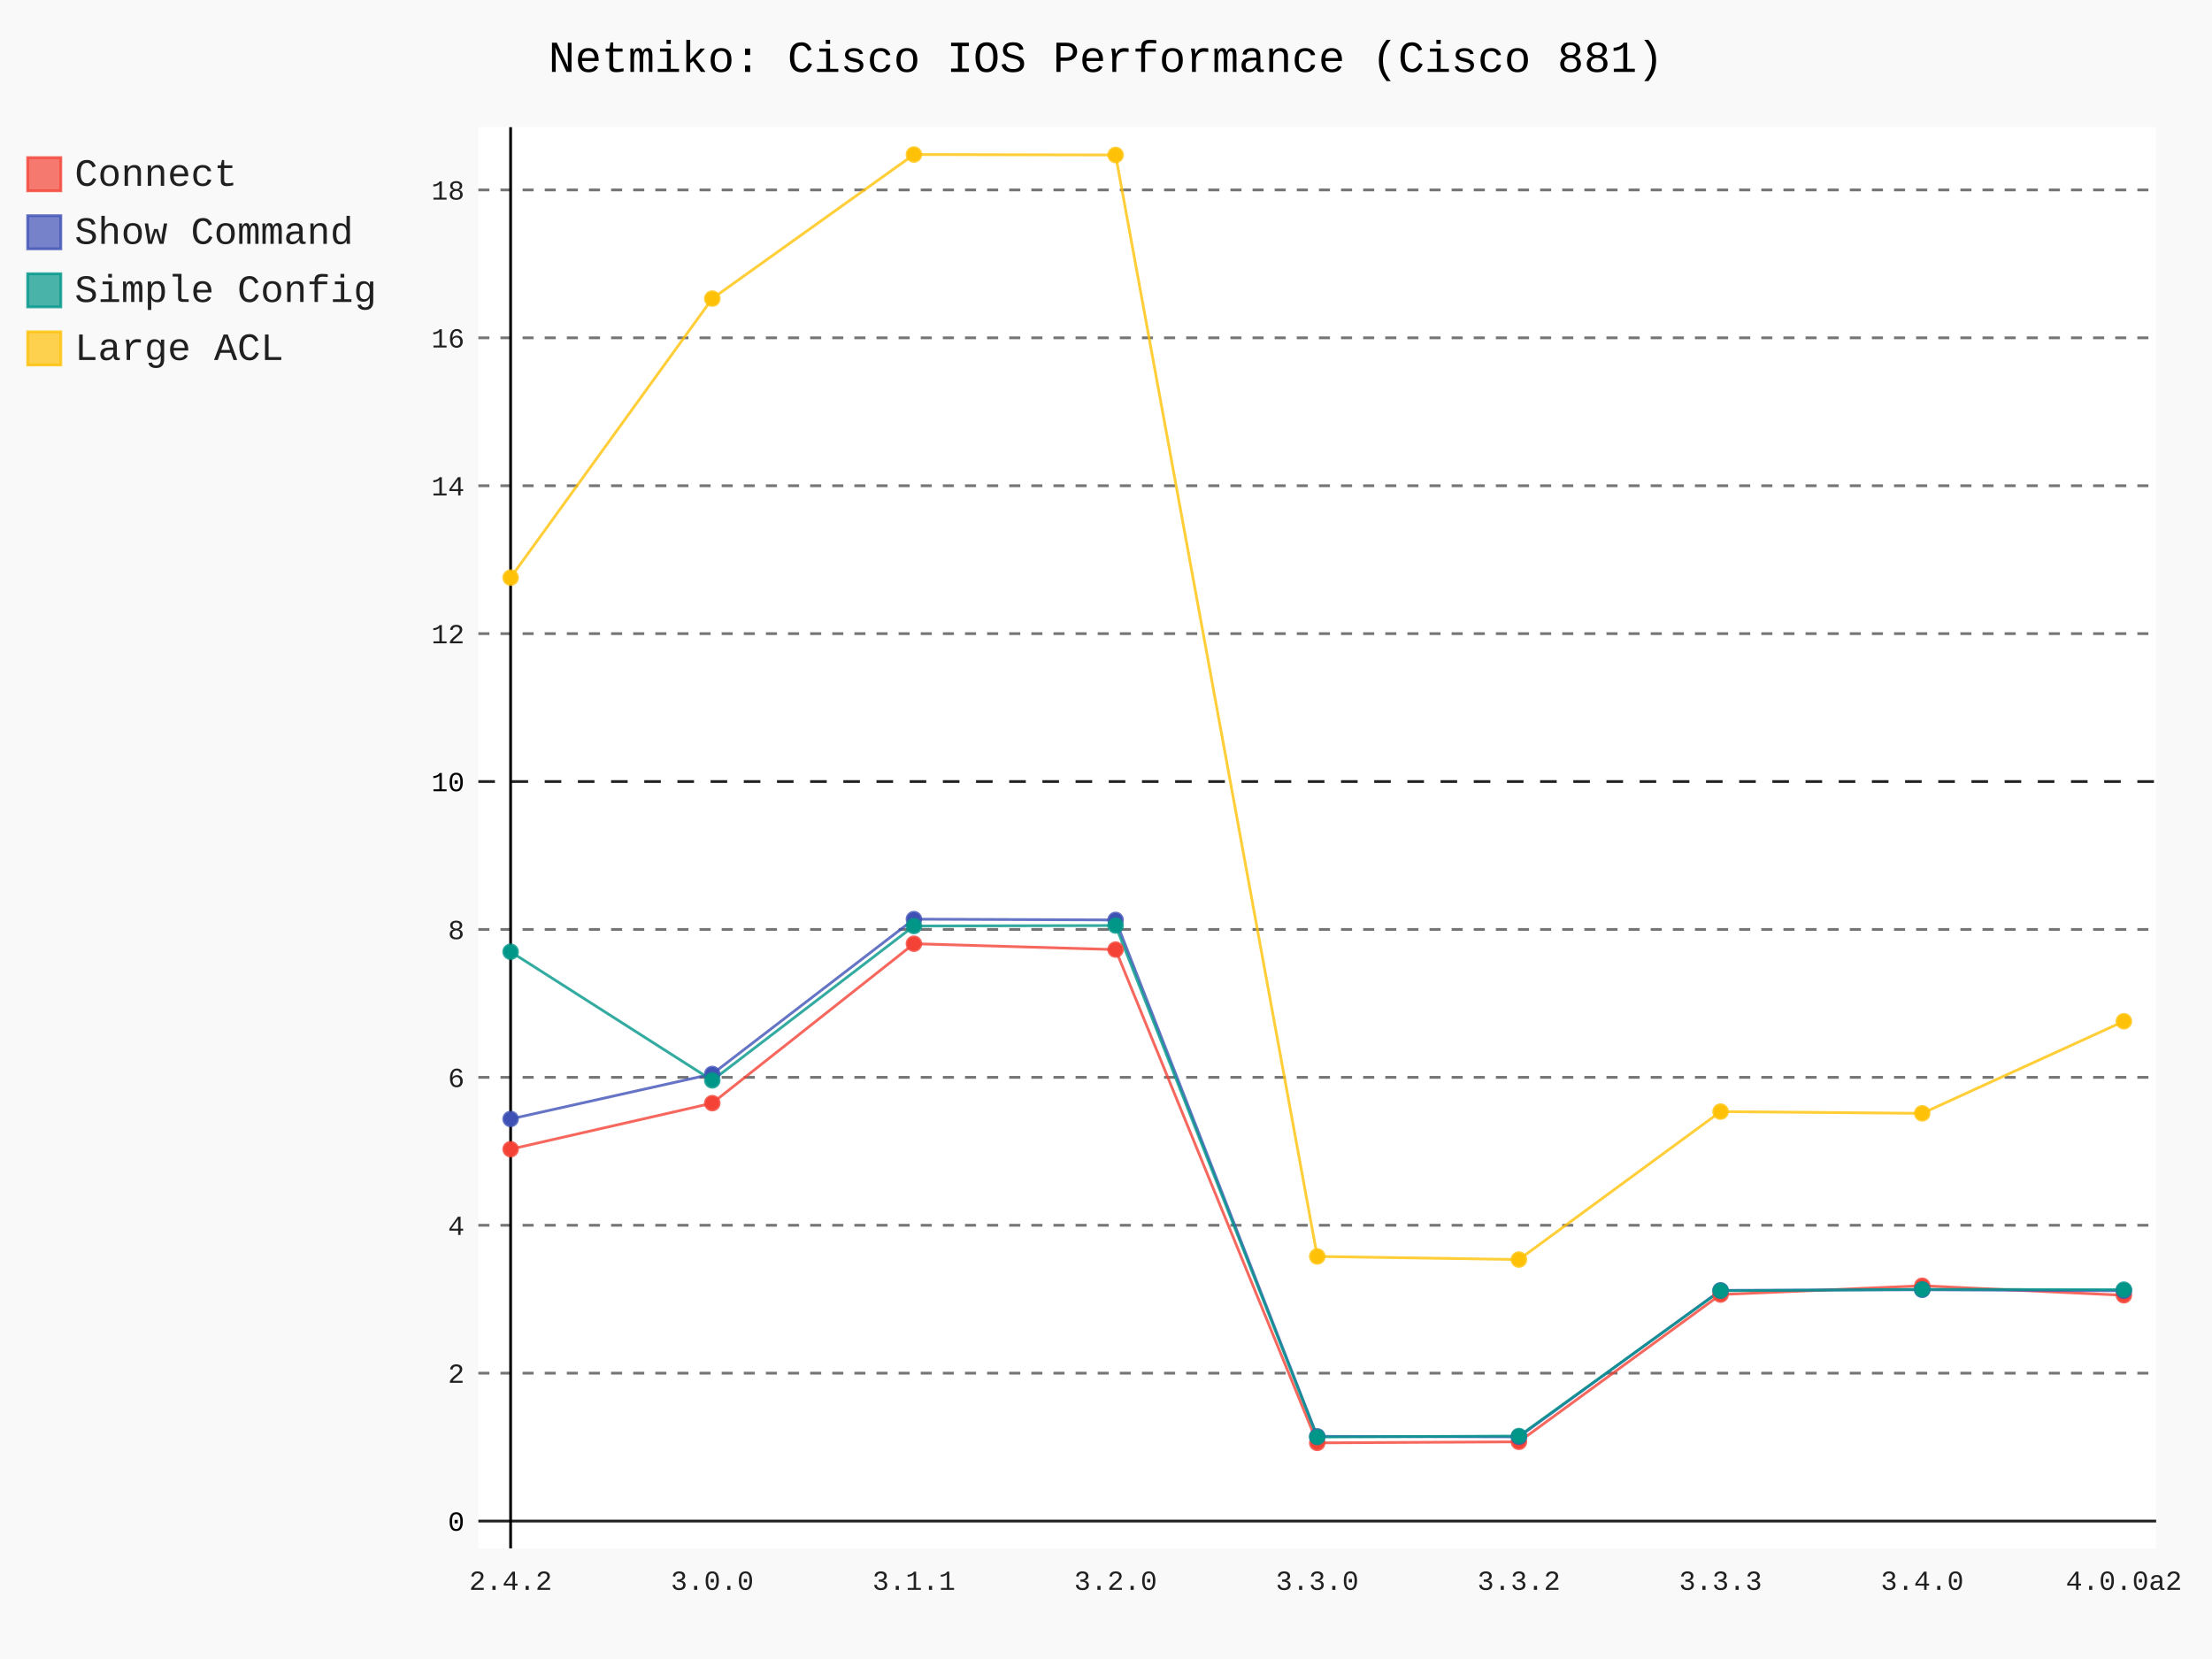
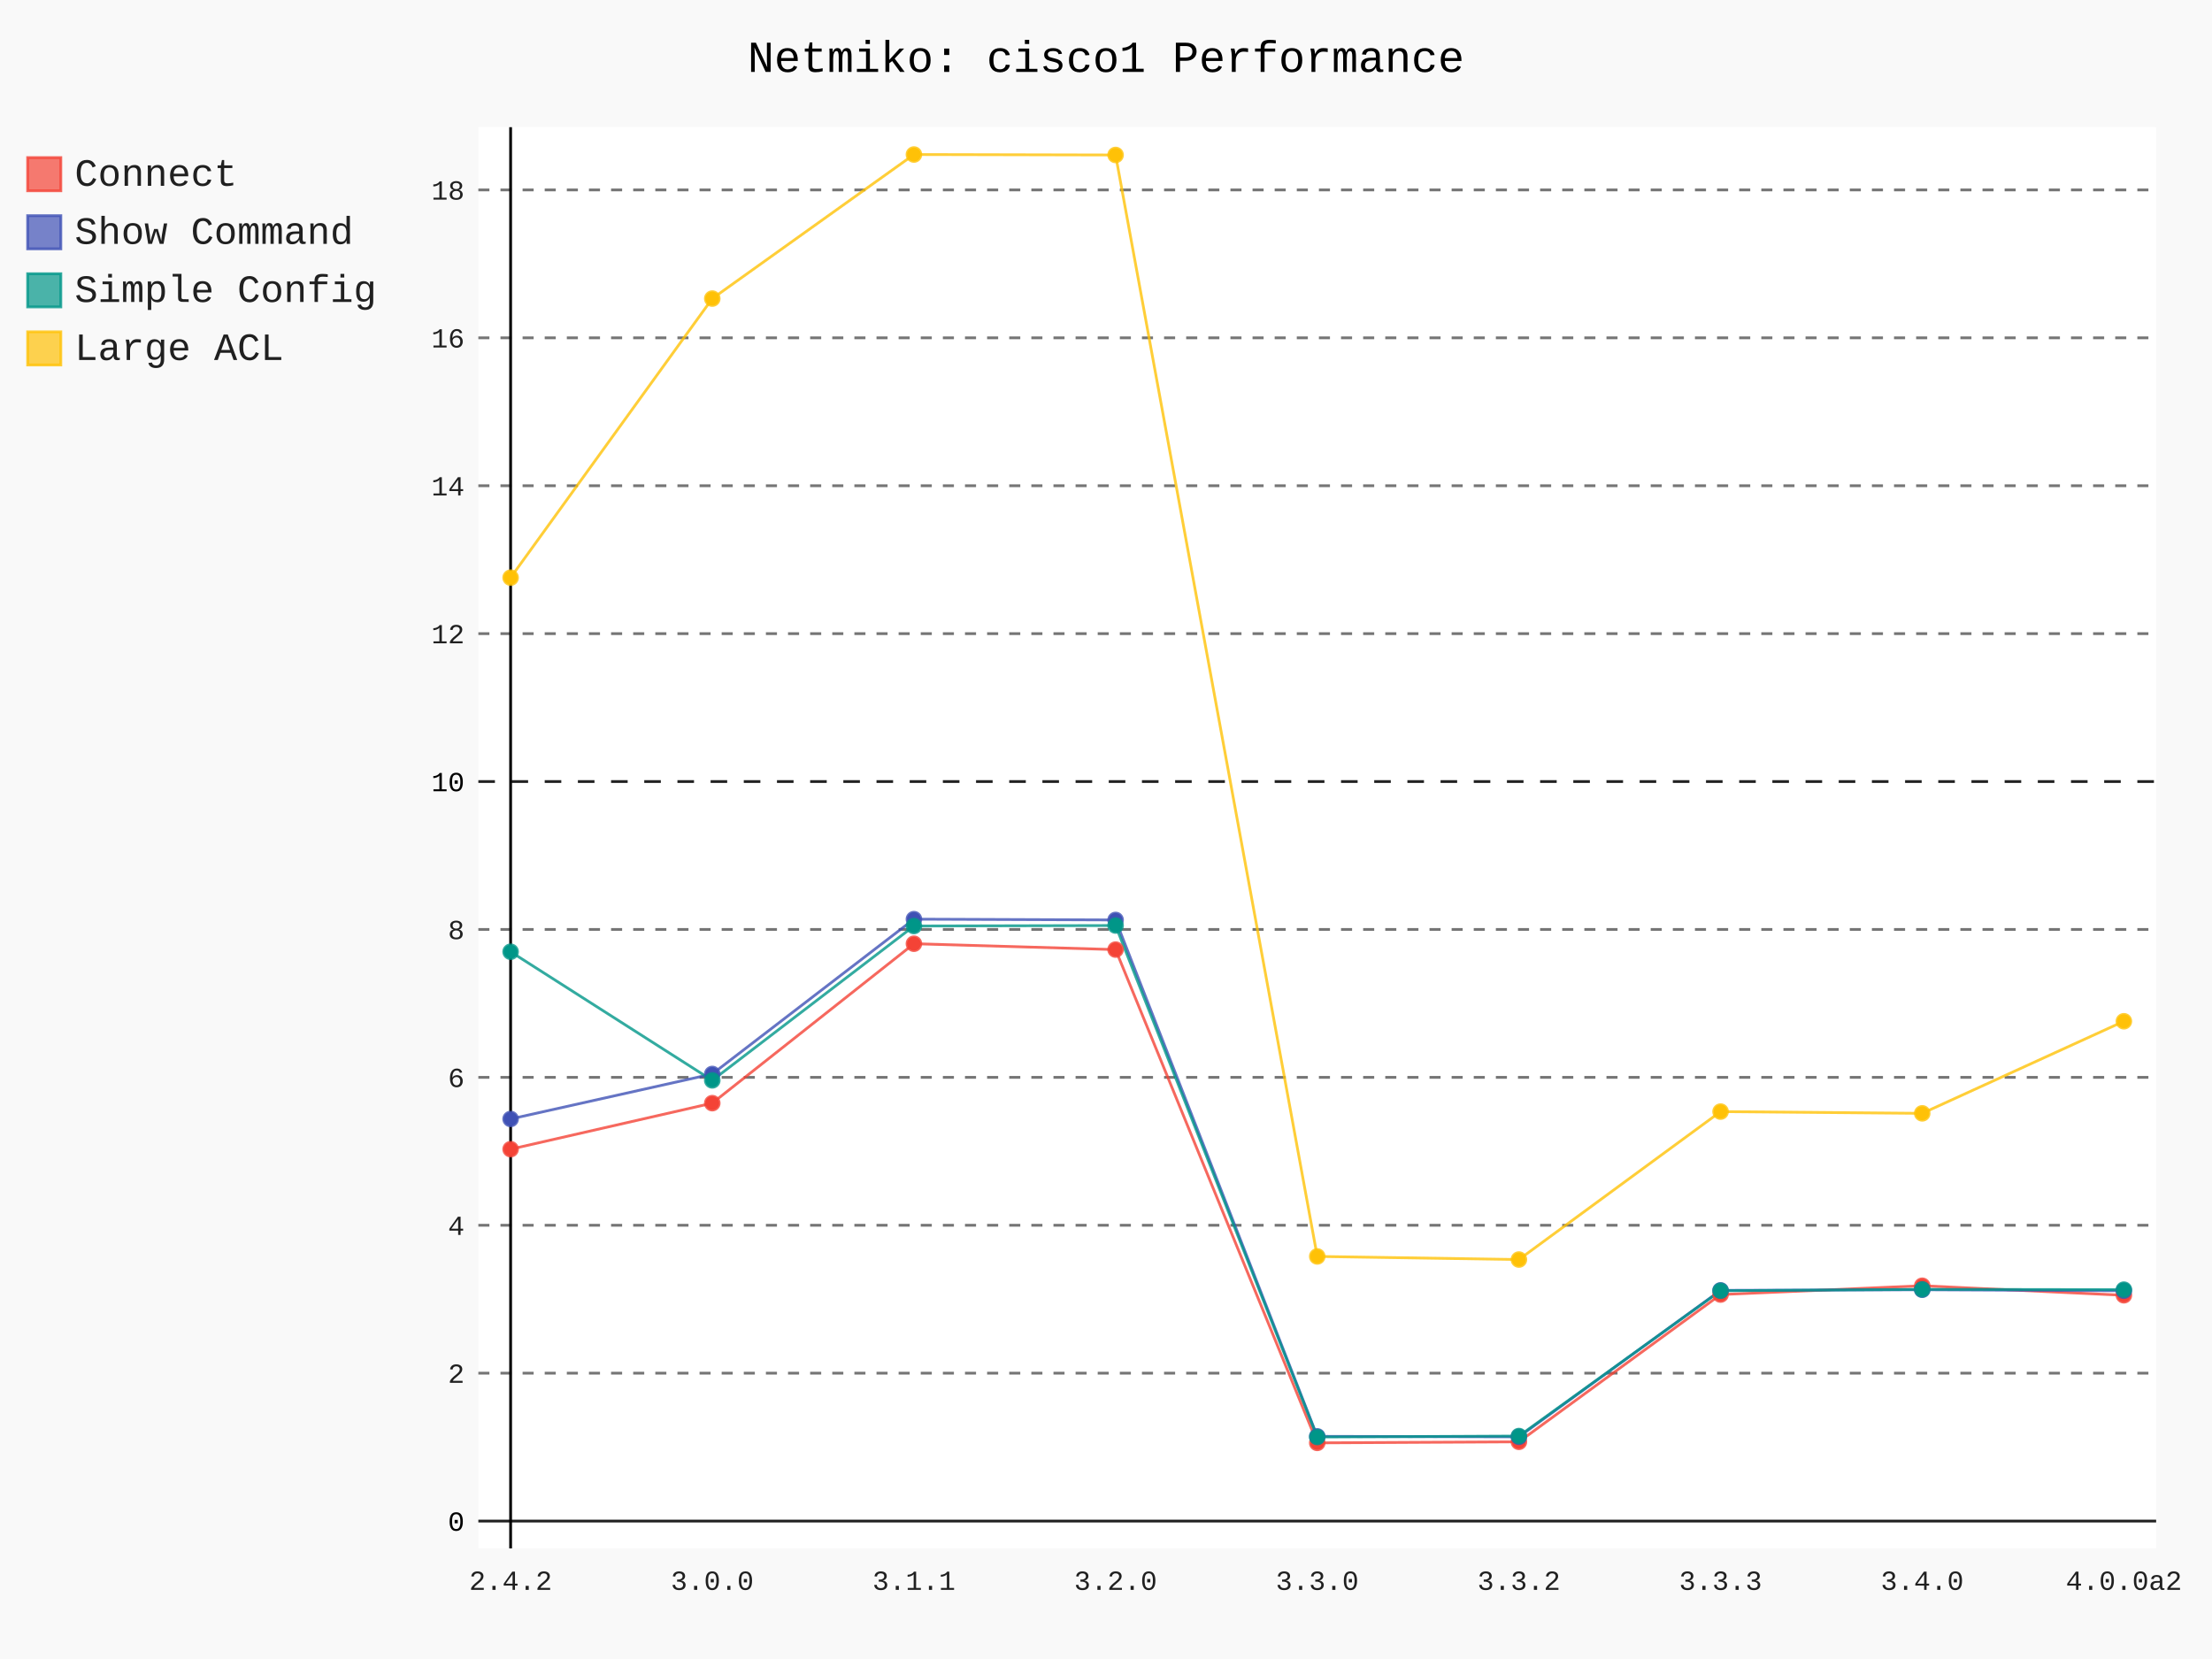
- <svg xmlns="http://www.w3.org/2000/svg" id="chart-f8a3abed-fa25-496b-8da1-0df50e6e5a63" class="pygal-chart" viewBox="0 0 800 600">
+ <svg xmlns="http://www.w3.org/2000/svg" class="pygal-chart" id="chart-c6b4bd3d-e7de-4050-8c06-36439d10cb9c" viewBox="0 0 800 600">
  <defs>
-     <style type="text/css">#chart-f8a3abed-fa25-496b-8da1-0df50e6e5a63{-webkit-user-select:none;-webkit-font-smoothing:antialiased;font-family:Consolas,"Liberation Mono",Menlo,Courier,monospace}#chart-f8a3abed-fa25-496b-8da1-0df50e6e5a63 .title{font-family:Consolas,"Liberation Mono",Menlo,Courier,monospace;font-size:16px}#chart-f8a3abed-fa25-496b-8da1-0df50e6e5a63 .legends .legend text{font-family:Consolas,"Liberation Mono",Menlo,Courier,monospace;font-size:14px}#chart-f8a3abed-fa25-496b-8da1-0df50e6e5a63 .axis text{font-family:Consolas,"Liberation Mono",Menlo,Courier,monospace;font-size:10px}#chart-f8a3abed-fa25-496b-8da1-0df50e6e5a63 .axis text.major{font-family:Consolas,"Liberation Mono",Menlo,Courier,monospace;font-size:10px}#chart-f8a3abed-fa25-496b-8da1-0df50e6e5a63 .text-overlay text.value{font-family:Consolas,"Liberation Mono",Menlo,Courier,monospace;font-size:16px}#chart-f8a3abed-fa25-496b-8da1-0df50e6e5a63 .text-overlay text.label{font-family:Consolas,"Liberation Mono",Menlo,Courier,monospace;font-size:10px}#chart-f8a3abed-fa25-496b-8da1-0df50e6e5a63 .tooltip{font-family:Consolas,"Liberation Mono",Menlo,Courier,monospace;font-size:14px}#chart-f8a3abed-fa25-496b-8da1-0df50e6e5a63 text.no_data{font-family:Consolas,"Liberation Mono",Menlo,Courier,monospace;font-size:64px}
- #chart-f8a3abed-fa25-496b-8da1-0df50e6e5a63{background-color:rgba(249,249,249,1)}#chart-f8a3abed-fa25-496b-8da1-0df50e6e5a63 path,#chart-f8a3abed-fa25-496b-8da1-0df50e6e5a63 line,#chart-f8a3abed-fa25-496b-8da1-0df50e6e5a63 rect,#chart-f8a3abed-fa25-496b-8da1-0df50e6e5a63 circle{-webkit-transition:150ms;-moz-transition:150ms;transition:150ms}#chart-f8a3abed-fa25-496b-8da1-0df50e6e5a63 .graph &gt; .background{fill:rgba(249,249,249,1)}#chart-f8a3abed-fa25-496b-8da1-0df50e6e5a63 .plot &gt; .background{fill:rgba(255,255,255,1)}#chart-f8a3abed-fa25-496b-8da1-0df50e6e5a63 .graph{fill:rgba(0,0,0,.87)}#chart-f8a3abed-fa25-496b-8da1-0df50e6e5a63 text.no_data{fill:rgba(0,0,0,1)}#chart-f8a3abed-fa25-496b-8da1-0df50e6e5a63 .title{fill:rgba(0,0,0,1)}#chart-f8a3abed-fa25-496b-8da1-0df50e6e5a63 .legends .legend text{fill:rgba(0,0,0,.87)}#chart-f8a3abed-fa25-496b-8da1-0df50e6e5a63 .legends .legend:hover text{fill:rgba(0,0,0,1)}#chart-f8a3abed-fa25-496b-8da1-0df50e6e5a63 .axis .line{stroke:rgba(0,0,0,1)}#chart-f8a3abed-fa25-496b-8da1-0df50e6e5a63 .axis .guide.line{stroke:rgba(0,0,0,.54)}#chart-f8a3abed-fa25-496b-8da1-0df50e6e5a63 .axis .major.line{stroke:rgba(0,0,0,.87)}#chart-f8a3abed-fa25-496b-8da1-0df50e6e5a63 .axis text.major{fill:rgba(0,0,0,1)}#chart-f8a3abed-fa25-496b-8da1-0df50e6e5a63 .axis.y .guides:hover .guide.line,#chart-f8a3abed-fa25-496b-8da1-0df50e6e5a63 .line-graph .axis.x .guides:hover .guide.line,#chart-f8a3abed-fa25-496b-8da1-0df50e6e5a63 .stackedline-graph .axis.x .guides:hover .guide.line,#chart-f8a3abed-fa25-496b-8da1-0df50e6e5a63 .xy-graph .axis.x .guides:hover .guide.line{stroke:rgba(0,0,0,1)}#chart-f8a3abed-fa25-496b-8da1-0df50e6e5a63 .axis .guides:hover text{fill:rgba(0,0,0,1)}#chart-f8a3abed-fa25-496b-8da1-0df50e6e5a63 .reactive{fill-opacity:.7;stroke-opacity:.8}#chart-f8a3abed-fa25-496b-8da1-0df50e6e5a63 .ci{stroke:rgba(0,0,0,.87)}#chart-f8a3abed-fa25-496b-8da1-0df50e6e5a63 .reactive.active,#chart-f8a3abed-fa25-496b-8da1-0df50e6e5a63 .active .reactive{fill-opacity:.8;stroke-opacity:.9;stroke-width:4}#chart-f8a3abed-fa25-496b-8da1-0df50e6e5a63 .ci .reactive.active{stroke-width:1.5}#chart-f8a3abed-fa25-496b-8da1-0df50e6e5a63 .series text{fill:rgba(0,0,0,1)}#chart-f8a3abed-fa25-496b-8da1-0df50e6e5a63 .tooltip rect{fill:rgba(255,255,255,1);stroke:rgba(0,0,0,1);-webkit-transition:opacity 150ms;-moz-transition:opacity 150ms;transition:opacity 150ms}#chart-f8a3abed-fa25-496b-8da1-0df50e6e5a63 .tooltip .label{fill:rgba(0,0,0,.87)}#chart-f8a3abed-fa25-496b-8da1-0df50e6e5a63 .tooltip .label{fill:rgba(0,0,0,.87)}#chart-f8a3abed-fa25-496b-8da1-0df50e6e5a63 .tooltip .legend{font-size:.8em;fill:rgba(0,0,0,.54)}#chart-f8a3abed-fa25-496b-8da1-0df50e6e5a63 .tooltip .x_label{font-size:.6em;fill:rgba(0,0,0,1)}#chart-f8a3abed-fa25-496b-8da1-0df50e6e5a63 .tooltip .xlink{font-size:.5em;text-decoration:underline}#chart-f8a3abed-fa25-496b-8da1-0df50e6e5a63 .tooltip .value{font-size:1.5em}#chart-f8a3abed-fa25-496b-8da1-0df50e6e5a63 .bound{font-size:.5em}#chart-f8a3abed-fa25-496b-8da1-0df50e6e5a63 .max-value{font-size:.75em;fill:rgba(0,0,0,.54)}#chart-f8a3abed-fa25-496b-8da1-0df50e6e5a63 .map-element{fill:rgba(255,255,255,1);stroke:rgba(0,0,0,.54) !important}#chart-f8a3abed-fa25-496b-8da1-0df50e6e5a63 .map-element .reactive{fill-opacity:inherit;stroke-opacity:inherit}#chart-f8a3abed-fa25-496b-8da1-0df50e6e5a63 .color-0,#chart-f8a3abed-fa25-496b-8da1-0df50e6e5a63 .color-0 a:visited{stroke:#F44336;fill:#F44336}#chart-f8a3abed-fa25-496b-8da1-0df50e6e5a63 .color-1,#chart-f8a3abed-fa25-496b-8da1-0df50e6e5a63 .color-1 a:visited{stroke:#3F51B5;fill:#3F51B5}#chart-f8a3abed-fa25-496b-8da1-0df50e6e5a63 .color-2,#chart-f8a3abed-fa25-496b-8da1-0df50e6e5a63 .color-2 a:visited{stroke:#009688;fill:#009688}#chart-f8a3abed-fa25-496b-8da1-0df50e6e5a63 .color-3,#chart-f8a3abed-fa25-496b-8da1-0df50e6e5a63 .color-3 a:visited{stroke:#FFC107;fill:#FFC107}#chart-f8a3abed-fa25-496b-8da1-0df50e6e5a63 .text-overlay .color-0 text{fill:black}#chart-f8a3abed-fa25-496b-8da1-0df50e6e5a63 .text-overlay .color-1 text{fill:black}#chart-f8a3abed-fa25-496b-8da1-0df50e6e5a63 .text-overlay .color-2 text{fill:black}#chart-f8a3abed-fa25-496b-8da1-0df50e6e5a63 .text-overlay .color-3 text{fill:black}
- #chart-f8a3abed-fa25-496b-8da1-0df50e6e5a63 text.no_data{text-anchor:middle}#chart-f8a3abed-fa25-496b-8da1-0df50e6e5a63 .guide.line{fill:none}#chart-f8a3abed-fa25-496b-8da1-0df50e6e5a63 .centered{text-anchor:middle}#chart-f8a3abed-fa25-496b-8da1-0df50e6e5a63 .title{text-anchor:middle}#chart-f8a3abed-fa25-496b-8da1-0df50e6e5a63 .legends .legend text{fill-opacity:1}#chart-f8a3abed-fa25-496b-8da1-0df50e6e5a63 .axis.x text{text-anchor:middle}#chart-f8a3abed-fa25-496b-8da1-0df50e6e5a63 .axis.x:not(.web) text[transform]{text-anchor:start}#chart-f8a3abed-fa25-496b-8da1-0df50e6e5a63 .axis.x:not(.web) text[transform].backwards{text-anchor:end}#chart-f8a3abed-fa25-496b-8da1-0df50e6e5a63 .axis.y text{text-anchor:end}#chart-f8a3abed-fa25-496b-8da1-0df50e6e5a63 .axis.y text[transform].backwards{text-anchor:start}#chart-f8a3abed-fa25-496b-8da1-0df50e6e5a63 .axis.y2 text{text-anchor:start}#chart-f8a3abed-fa25-496b-8da1-0df50e6e5a63 .axis.y2 text[transform].backwards{text-anchor:end}#chart-f8a3abed-fa25-496b-8da1-0df50e6e5a63 .axis .guide.line{stroke-dasharray:4,4}#chart-f8a3abed-fa25-496b-8da1-0df50e6e5a63 .axis .major.guide.line{stroke-dasharray:6,6}#chart-f8a3abed-fa25-496b-8da1-0df50e6e5a63 .horizontal .axis.y .guide.line,#chart-f8a3abed-fa25-496b-8da1-0df50e6e5a63 .horizontal .axis.y2 .guide.line,#chart-f8a3abed-fa25-496b-8da1-0df50e6e5a63 .vertical .axis.x .guide.line{opacity:0}#chart-f8a3abed-fa25-496b-8da1-0df50e6e5a63 .horizontal .axis.always_show .guide.line,#chart-f8a3abed-fa25-496b-8da1-0df50e6e5a63 .vertical .axis.always_show .guide.line{opacity:1 !important}#chart-f8a3abed-fa25-496b-8da1-0df50e6e5a63 .axis.y .guides:hover .guide.line,#chart-f8a3abed-fa25-496b-8da1-0df50e6e5a63 .axis.y2 .guides:hover .guide.line,#chart-f8a3abed-fa25-496b-8da1-0df50e6e5a63 .axis.x .guides:hover .guide.line{opacity:1}#chart-f8a3abed-fa25-496b-8da1-0df50e6e5a63 .axis .guides:hover text{opacity:1}#chart-f8a3abed-fa25-496b-8da1-0df50e6e5a63 .nofill{fill:none}#chart-f8a3abed-fa25-496b-8da1-0df50e6e5a63 .subtle-fill{fill-opacity:.2}#chart-f8a3abed-fa25-496b-8da1-0df50e6e5a63 .dot{stroke-width:1px;fill-opacity:1}#chart-f8a3abed-fa25-496b-8da1-0df50e6e5a63 .dot.active{stroke-width:5px}#chart-f8a3abed-fa25-496b-8da1-0df50e6e5a63 .dot.negative{fill:transparent}#chart-f8a3abed-fa25-496b-8da1-0df50e6e5a63 text,#chart-f8a3abed-fa25-496b-8da1-0df50e6e5a63 tspan{stroke:none !important}#chart-f8a3abed-fa25-496b-8da1-0df50e6e5a63 .series text.active{opacity:1}#chart-f8a3abed-fa25-496b-8da1-0df50e6e5a63 .tooltip rect{fill-opacity:.95;stroke-width:.5}#chart-f8a3abed-fa25-496b-8da1-0df50e6e5a63 .tooltip text{fill-opacity:1}#chart-f8a3abed-fa25-496b-8da1-0df50e6e5a63 .showable{visibility:hidden}#chart-f8a3abed-fa25-496b-8da1-0df50e6e5a63 .showable.shown{visibility:visible}#chart-f8a3abed-fa25-496b-8da1-0df50e6e5a63 .gauge-background{fill:rgba(229,229,229,1);stroke:none}#chart-f8a3abed-fa25-496b-8da1-0df50e6e5a63 .bg-lines{stroke:rgba(249,249,249,1);stroke-width:2px}</style>
+     <style type="text/css">#chart-c6b4bd3d-e7de-4050-8c06-36439d10cb9c{-webkit-user-select:none;-webkit-font-smoothing:antialiased;font-family:Consolas,"Liberation Mono",Menlo,Courier,monospace}#chart-c6b4bd3d-e7de-4050-8c06-36439d10cb9c .title{font-family:Consolas,"Liberation Mono",Menlo,Courier,monospace;font-size:16px}#chart-c6b4bd3d-e7de-4050-8c06-36439d10cb9c .legends .legend text{font-family:Consolas,"Liberation Mono",Menlo,Courier,monospace;font-size:14px}#chart-c6b4bd3d-e7de-4050-8c06-36439d10cb9c .axis text{font-family:Consolas,"Liberation Mono",Menlo,Courier,monospace;font-size:10px}#chart-c6b4bd3d-e7de-4050-8c06-36439d10cb9c .axis text.major{font-family:Consolas,"Liberation Mono",Menlo,Courier,monospace;font-size:10px}#chart-c6b4bd3d-e7de-4050-8c06-36439d10cb9c .text-overlay text.value{font-family:Consolas,"Liberation Mono",Menlo,Courier,monospace;font-size:16px}#chart-c6b4bd3d-e7de-4050-8c06-36439d10cb9c .text-overlay text.label{font-family:Consolas,"Liberation Mono",Menlo,Courier,monospace;font-size:10px}#chart-c6b4bd3d-e7de-4050-8c06-36439d10cb9c .tooltip{font-family:Consolas,"Liberation Mono",Menlo,Courier,monospace;font-size:14px}#chart-c6b4bd3d-e7de-4050-8c06-36439d10cb9c text.no_data{font-family:Consolas,"Liberation Mono",Menlo,Courier,monospace;font-size:64px}
+ #chart-c6b4bd3d-e7de-4050-8c06-36439d10cb9c{background-color:rgba(249,249,249,1)}#chart-c6b4bd3d-e7de-4050-8c06-36439d10cb9c path,#chart-c6b4bd3d-e7de-4050-8c06-36439d10cb9c line,#chart-c6b4bd3d-e7de-4050-8c06-36439d10cb9c rect,#chart-c6b4bd3d-e7de-4050-8c06-36439d10cb9c circle{-webkit-transition:150ms;-moz-transition:150ms;transition:150ms}#chart-c6b4bd3d-e7de-4050-8c06-36439d10cb9c .graph &gt; .background{fill:rgba(249,249,249,1)}#chart-c6b4bd3d-e7de-4050-8c06-36439d10cb9c .plot &gt; .background{fill:rgba(255,255,255,1)}#chart-c6b4bd3d-e7de-4050-8c06-36439d10cb9c .graph{fill:rgba(0,0,0,.87)}#chart-c6b4bd3d-e7de-4050-8c06-36439d10cb9c text.no_data{fill:rgba(0,0,0,1)}#chart-c6b4bd3d-e7de-4050-8c06-36439d10cb9c .title{fill:rgba(0,0,0,1)}#chart-c6b4bd3d-e7de-4050-8c06-36439d10cb9c .legends .legend text{fill:rgba(0,0,0,.87)}#chart-c6b4bd3d-e7de-4050-8c06-36439d10cb9c .legends .legend:hover text{fill:rgba(0,0,0,1)}#chart-c6b4bd3d-e7de-4050-8c06-36439d10cb9c .axis .line{stroke:rgba(0,0,0,1)}#chart-c6b4bd3d-e7de-4050-8c06-36439d10cb9c .axis .guide.line{stroke:rgba(0,0,0,.54)}#chart-c6b4bd3d-e7de-4050-8c06-36439d10cb9c .axis .major.line{stroke:rgba(0,0,0,.87)}#chart-c6b4bd3d-e7de-4050-8c06-36439d10cb9c .axis text.major{fill:rgba(0,0,0,1)}#chart-c6b4bd3d-e7de-4050-8c06-36439d10cb9c .axis.y .guides:hover .guide.line,#chart-c6b4bd3d-e7de-4050-8c06-36439d10cb9c .line-graph .axis.x .guides:hover .guide.line,#chart-c6b4bd3d-e7de-4050-8c06-36439d10cb9c .stackedline-graph .axis.x .guides:hover .guide.line,#chart-c6b4bd3d-e7de-4050-8c06-36439d10cb9c .xy-graph .axis.x .guides:hover .guide.line{stroke:rgba(0,0,0,1)}#chart-c6b4bd3d-e7de-4050-8c06-36439d10cb9c .axis .guides:hover text{fill:rgba(0,0,0,1)}#chart-c6b4bd3d-e7de-4050-8c06-36439d10cb9c .reactive{fill-opacity:.7;stroke-opacity:.8}#chart-c6b4bd3d-e7de-4050-8c06-36439d10cb9c .ci{stroke:rgba(0,0,0,.87)}#chart-c6b4bd3d-e7de-4050-8c06-36439d10cb9c .reactive.active,#chart-c6b4bd3d-e7de-4050-8c06-36439d10cb9c .active .reactive{fill-opacity:.8;stroke-opacity:.9;stroke-width:4}#chart-c6b4bd3d-e7de-4050-8c06-36439d10cb9c .ci .reactive.active{stroke-width:1.5}#chart-c6b4bd3d-e7de-4050-8c06-36439d10cb9c .series text{fill:rgba(0,0,0,1)}#chart-c6b4bd3d-e7de-4050-8c06-36439d10cb9c .tooltip rect{fill:rgba(255,255,255,1);stroke:rgba(0,0,0,1);-webkit-transition:opacity 150ms;-moz-transition:opacity 150ms;transition:opacity 150ms}#chart-c6b4bd3d-e7de-4050-8c06-36439d10cb9c .tooltip .label{fill:rgba(0,0,0,.87)}#chart-c6b4bd3d-e7de-4050-8c06-36439d10cb9c .tooltip .label{fill:rgba(0,0,0,.87)}#chart-c6b4bd3d-e7de-4050-8c06-36439d10cb9c .tooltip .legend{font-size:.8em;fill:rgba(0,0,0,.54)}#chart-c6b4bd3d-e7de-4050-8c06-36439d10cb9c .tooltip .x_label{font-size:.6em;fill:rgba(0,0,0,1)}#chart-c6b4bd3d-e7de-4050-8c06-36439d10cb9c .tooltip .xlink{font-size:.5em;text-decoration:underline}#chart-c6b4bd3d-e7de-4050-8c06-36439d10cb9c .tooltip .value{font-size:1.5em}#chart-c6b4bd3d-e7de-4050-8c06-36439d10cb9c .bound{font-size:.5em}#chart-c6b4bd3d-e7de-4050-8c06-36439d10cb9c .max-value{font-size:.75em;fill:rgba(0,0,0,.54)}#chart-c6b4bd3d-e7de-4050-8c06-36439d10cb9c .map-element{fill:rgba(255,255,255,1);stroke:rgba(0,0,0,.54) !important}#chart-c6b4bd3d-e7de-4050-8c06-36439d10cb9c .map-element .reactive{fill-opacity:inherit;stroke-opacity:inherit}#chart-c6b4bd3d-e7de-4050-8c06-36439d10cb9c .color-0,#chart-c6b4bd3d-e7de-4050-8c06-36439d10cb9c .color-0 a:visited{stroke:#F44336;fill:#F44336}#chart-c6b4bd3d-e7de-4050-8c06-36439d10cb9c .color-1,#chart-c6b4bd3d-e7de-4050-8c06-36439d10cb9c .color-1 a:visited{stroke:#3F51B5;fill:#3F51B5}#chart-c6b4bd3d-e7de-4050-8c06-36439d10cb9c .color-2,#chart-c6b4bd3d-e7de-4050-8c06-36439d10cb9c .color-2 a:visited{stroke:#009688;fill:#009688}#chart-c6b4bd3d-e7de-4050-8c06-36439d10cb9c .color-3,#chart-c6b4bd3d-e7de-4050-8c06-36439d10cb9c .color-3 a:visited{stroke:#FFC107;fill:#FFC107}#chart-c6b4bd3d-e7de-4050-8c06-36439d10cb9c .text-overlay .color-0 text{fill:black}#chart-c6b4bd3d-e7de-4050-8c06-36439d10cb9c .text-overlay .color-1 text{fill:black}#chart-c6b4bd3d-e7de-4050-8c06-36439d10cb9c .text-overlay .color-2 text{fill:black}#chart-c6b4bd3d-e7de-4050-8c06-36439d10cb9c .text-overlay .color-3 text{fill:black}
+ #chart-c6b4bd3d-e7de-4050-8c06-36439d10cb9c text.no_data{text-anchor:middle}#chart-c6b4bd3d-e7de-4050-8c06-36439d10cb9c .guide.line{fill:none}#chart-c6b4bd3d-e7de-4050-8c06-36439d10cb9c .centered{text-anchor:middle}#chart-c6b4bd3d-e7de-4050-8c06-36439d10cb9c .title{text-anchor:middle}#chart-c6b4bd3d-e7de-4050-8c06-36439d10cb9c .legends .legend text{fill-opacity:1}#chart-c6b4bd3d-e7de-4050-8c06-36439d10cb9c .axis.x text{text-anchor:middle}#chart-c6b4bd3d-e7de-4050-8c06-36439d10cb9c .axis.x:not(.web) text[transform]{text-anchor:start}#chart-c6b4bd3d-e7de-4050-8c06-36439d10cb9c .axis.x:not(.web) text[transform].backwards{text-anchor:end}#chart-c6b4bd3d-e7de-4050-8c06-36439d10cb9c .axis.y text{text-anchor:end}#chart-c6b4bd3d-e7de-4050-8c06-36439d10cb9c .axis.y text[transform].backwards{text-anchor:start}#chart-c6b4bd3d-e7de-4050-8c06-36439d10cb9c .axis.y2 text{text-anchor:start}#chart-c6b4bd3d-e7de-4050-8c06-36439d10cb9c .axis.y2 text[transform].backwards{text-anchor:end}#chart-c6b4bd3d-e7de-4050-8c06-36439d10cb9c .axis .guide.line{stroke-dasharray:4,4}#chart-c6b4bd3d-e7de-4050-8c06-36439d10cb9c .axis .major.guide.line{stroke-dasharray:6,6}#chart-c6b4bd3d-e7de-4050-8c06-36439d10cb9c .horizontal .axis.y .guide.line,#chart-c6b4bd3d-e7de-4050-8c06-36439d10cb9c .horizontal .axis.y2 .guide.line,#chart-c6b4bd3d-e7de-4050-8c06-36439d10cb9c .vertical .axis.x .guide.line{opacity:0}#chart-c6b4bd3d-e7de-4050-8c06-36439d10cb9c .horizontal .axis.always_show .guide.line,#chart-c6b4bd3d-e7de-4050-8c06-36439d10cb9c .vertical .axis.always_show .guide.line{opacity:1 !important}#chart-c6b4bd3d-e7de-4050-8c06-36439d10cb9c .axis.y .guides:hover .guide.line,#chart-c6b4bd3d-e7de-4050-8c06-36439d10cb9c .axis.y2 .guides:hover .guide.line,#chart-c6b4bd3d-e7de-4050-8c06-36439d10cb9c .axis.x .guides:hover .guide.line{opacity:1}#chart-c6b4bd3d-e7de-4050-8c06-36439d10cb9c .axis .guides:hover text{opacity:1}#chart-c6b4bd3d-e7de-4050-8c06-36439d10cb9c .nofill{fill:none}#chart-c6b4bd3d-e7de-4050-8c06-36439d10cb9c .subtle-fill{fill-opacity:.2}#chart-c6b4bd3d-e7de-4050-8c06-36439d10cb9c .dot{stroke-width:1px;fill-opacity:1}#chart-c6b4bd3d-e7de-4050-8c06-36439d10cb9c .dot.active{stroke-width:5px}#chart-c6b4bd3d-e7de-4050-8c06-36439d10cb9c .dot.negative{fill:transparent}#chart-c6b4bd3d-e7de-4050-8c06-36439d10cb9c text,#chart-c6b4bd3d-e7de-4050-8c06-36439d10cb9c tspan{stroke:none !important}#chart-c6b4bd3d-e7de-4050-8c06-36439d10cb9c .series text.active{opacity:1}#chart-c6b4bd3d-e7de-4050-8c06-36439d10cb9c .tooltip rect{fill-opacity:.95;stroke-width:.5}#chart-c6b4bd3d-e7de-4050-8c06-36439d10cb9c .tooltip text{fill-opacity:1}#chart-c6b4bd3d-e7de-4050-8c06-36439d10cb9c .showable{visibility:hidden}#chart-c6b4bd3d-e7de-4050-8c06-36439d10cb9c .showable.shown{visibility:visible}#chart-c6b4bd3d-e7de-4050-8c06-36439d10cb9c .gauge-background{fill:rgba(229,229,229,1);stroke:none}#chart-c6b4bd3d-e7de-4050-8c06-36439d10cb9c .bg-lines{stroke:rgba(249,249,249,1);stroke-width:2px}</style>
  </defs>
  <g class="graph line-graph vertical">
-     <rect x="0" y="0" width="800" height="600" class="background" />
-     <g transform="translate(173, 46)" class="plot">
-       <rect x="0" y="0" width="606.8" height="514" class="background" />
+     <rect class="background" height="600" width="800" x="0" y="0" />
+     <g class="plot" transform="translate(173, 46)">
+       <rect class="background" height="514" width="606.8" x="0" y="0" />
      <g class="axis y always_show">
        <g class="guides">
-           <path d="M0 504.115 h606.8" class="axis major line" />
-           <text x="-5" y="507.615" class="major">0</text>
-         </g>
-         <g class="guides">
-           <path d="M0 450.624 h606.8" class="guide line" />
-           <text x="-5" y="454.124" class="">2</text>
-         </g>
-         <g class="guides">
-           <path d="M0 397.132 h606.8" class="guide line" />
-           <text x="-5" y="400.632" class="">4</text>
-         </g>
-         <g class="guides">
-           <path d="M0 343.64 h606.8" class="guide line" />
-           <text x="-5" y="347.14" class="">6</text>
-         </g>
-         <g class="guides">
-           <path d="M0 290.148 h606.8" class="guide line" />
-           <text x="-5" y="293.648" class="">8</text>
-         </g>
-         <g class="guides">
-           <path d="M0 236.656 h606.8" class="major guide line" />
-           <text x="-5" y="240.156" class="major">10</text>
-         </g>
-         <g class="guides">
-           <path d="M0 183.165 h606.8" class="guide line" />
-           <text x="-5" y="186.665" class="">12</text>
-         </g>
-         <g class="guides">
-           <path d="M0 129.673 h606.8" class="guide line" />
-           <text x="-5" y="133.173" class="">14</text>
-         </g>
-         <g class="guides">
-           <path d="M0 76.181 h606.8" class="guide line" />
-           <text x="-5" y="79.681" class="">16</text>
-         </g>
-         <g class="guides">
-           <path d="M0 22.689 h606.8" class="guide line" />
-           <text x="-5" y="26.189" class="">18</text>
+           <path class="axis major line" d="M0 504.115 h606.8" />
+           <text class="major" x="-5" y="507.615">0</text>
+         </g>
+         <g class="guides">
+           <path class="guide line" d="M0 450.624 h606.8" />
+           <text class="" x="-5" y="454.124">2</text>
+         </g>
+         <g class="guides">
+           <path class="guide line" d="M0 397.132 h606.8" />
+           <text class="" x="-5" y="400.632">4</text>
+         </g>
+         <g class="guides">
+           <path class="guide line" d="M0 343.64 h606.8" />
+           <text class="" x="-5" y="347.14">6</text>
+         </g>
+         <g class="guides">
+           <path class="guide line" d="M0 290.148 h606.8" />
+           <text class="" x="-5" y="293.648">8</text>
+         </g>
+         <g class="guides">
+           <path class="major guide line" d="M0 236.656 h606.8" />
+           <text class="major" x="-5" y="240.156">10</text>
+         </g>
+         <g class="guides">
+           <path class="guide line" d="M0 183.165 h606.8" />
+           <text class="" x="-5" y="186.665">12</text>
+         </g>
+         <g class="guides">
+           <path class="guide line" d="M0 129.673 h606.8" />
+           <text class="" x="-5" y="133.173">14</text>
+         </g>
+         <g class="guides">
+           <path class="guide line" d="M0 76.181 h606.8" />
+           <text class="" x="-5" y="79.681">16</text>
+         </g>
+         <g class="guides">
+           <path class="guide line" d="M0 22.689 h606.8" />
+           <text class="" x="-5" y="26.189">18</text>
        </g>
      </g>
      <g class="axis x">
        <g class="guides">
-           <path d="M11.669 0 v514" class="line" />
-           <text x="11.669" y="529.0" class="">2.4.2</text>
-         </g>
-         <g class="guides">
-           <path d="M84.602 0 v514" class="guide line" />
-           <text x="84.602" y="529.0" class="">3.0.0</text>
-         </g>
-         <g class="guides">
-           <path d="M157.535 0 v514" class="guide line" />
-           <text x="157.535" y="529.0" class="">3.1.1</text>
-         </g>
-         <g class="guides">
-           <path d="M230.467 0 v514" class="guide line" />
-           <text x="230.467" y="529.0" class="">3.2.0</text>
-         </g>
-         <g class="guides">
-           <path d="M303.4 0 v514" class="guide line" />
-           <text x="303.4" y="529.0" class="">3.3.0</text>
-         </g>
-         <g class="guides">
-           <path d="M376.333 0 v514" class="guide line" />
-           <text x="376.333" y="529.0" class="">3.3.2</text>
-         </g>
-         <g class="guides">
-           <path d="M449.265 0 v514" class="guide line" />
-           <text x="449.265" y="529.0" class="">3.3.3</text>
-         </g>
-         <g class="guides">
-           <path d="M522.198 0 v514" class="guide line" />
-           <text x="522.198" y="529.0" class="">3.4.0</text>
-         </g>
-         <g class="guides">
-           <path d="M595.131 0 v514" class="guide line" />
-           <text x="595.131" y="529.0" class="">4.0.0a2</text>
+           <path class="line" d="M11.669 0 v514" />
+           <text class="" x="11.669" y="529.0">2.4.2</text>
+         </g>
+         <g class="guides">
+           <path class="guide line" d="M84.602 0 v514" />
+           <text class="" x="84.602" y="529.0">3.0.0</text>
+         </g>
+         <g class="guides">
+           <path class="guide line" d="M157.535 0 v514" />
+           <text class="" x="157.535" y="529.0">3.1.1</text>
+         </g>
+         <g class="guides">
+           <path class="guide line" d="M230.467 0 v514" />
+           <text class="" x="230.467" y="529.0">3.2.0</text>
+         </g>
+         <g class="guides">
+           <path class="guide line" d="M303.4 0 v514" />
+           <text class="" x="303.4" y="529.0">3.3.0</text>
+         </g>
+         <g class="guides">
+           <path class="guide line" d="M376.333 0 v514" />
+           <text class="" x="376.333" y="529.0">3.3.2</text>
+         </g>
+         <g class="guides">
+           <path class="guide line" d="M449.265 0 v514" />
+           <text class="" x="449.265" y="529.0">3.3.3</text>
+         </g>
+         <g class="guides">
+           <path class="guide line" d="M522.198 0 v514" />
+           <text class="" x="522.198" y="529.0">3.4.0</text>
+         </g>
+         <g class="guides">
+           <path class="guide line" d="M595.131 0 v514" />
+           <text class="" x="595.131" y="529.0">4.0.0a2</text>
        </g>
      </g>
      <g class="series serie-0 color-0">
-         <path d="M11.669 369.621 L84.602 352.969 157.535 295.311 230.467 297.434 303.4 475.836 376.333 475.456 449.265 422.193 522.198 419.013 595.131 422.45" class="line reactive nofill" />
+         <path class="line reactive nofill" d="M11.669 369.621 L84.602 352.969 157.535 295.311 230.467 297.434 303.4 475.836 376.333 475.456 449.265 422.193 522.198 419.013 595.131 422.45" />
      </g>
      <g class="series serie-1 color-1">
-         <path d="M11.669 358.691 L84.602 342.42 157.535 286.427 230.467 286.715 303.4 473.477 376.333 473.648 449.265 420.682 522.198 420.453 595.131 420.813" class="line reactive nofill" />
+         <path class="line reactive nofill" d="M11.669 358.691 L84.602 342.42 157.535 286.427 230.467 286.715 303.4 473.477 376.333 473.648 449.265 420.682 522.198 420.453 595.131 420.813" />
      </g>
      <g class="series serie-2 color-2">
-         <path d="M11.669 298.207 L84.602 344.732 157.535 288.905 230.467 288.729 303.4 473.718 376.333 473.371 449.265 420.812 522.198 420.313 595.131 420.423" class="line reactive nofill" />
+         <path class="line reactive nofill" d="M11.669 298.207 L84.602 344.732 157.535 288.905 230.467 288.729 303.4 473.718 376.333 473.371 449.265 420.812 522.198 420.313 595.131 420.423" />
      </g>
      <g class="series serie-3 color-3">
-         <path d="M11.669 162.912 L84.602 61.987 157.535 9.885 230.467 10.051 303.4 408.407 376.333 409.533 449.265 356.026 522.198 356.657 595.131 323.355" class="line reactive nofill" />
+         <path class="line reactive nofill" d="M11.669 162.912 L84.602 61.987 157.535 9.885 230.467 10.051 303.4 408.407 376.333 409.533 449.265 356.026 522.198 356.657 595.131 323.355" />
      </g>
    </g>
    <g class="titles">
-       <text x="400.0" y="26" class="title plot_title">Netmiko: Cisco IOS Performance (Cisco 881)</text>
-     </g>
-     <g transform="translate(173, 46)" class="plot overlay">
+       <text class="title plot_title" x="400.0" y="26">Netmiko: cisco1 Performance</text>
+     </g>
+     <g class="plot overlay" transform="translate(173, 46)">
      <g class="series serie-0 color-0">
        <g class="dots">
-           <circle cx="11.669" cy="369.621" r="2.5" class="dot reactive tooltip-trigger" />
-         </g>
-         <g class="dots">
-           <circle cx="84.602" cy="352.969" r="2.5" class="dot reactive tooltip-trigger" />
-         </g>
-         <g class="dots">
-           <circle cx="157.535" cy="295.311" r="2.5" class="dot reactive tooltip-trigger" />
-         </g>
-         <g class="dots">
-           <circle cx="230.467" cy="297.434" r="2.5" class="dot reactive tooltip-trigger" />
-         </g>
-         <g class="dots">
-           <circle cx="303.4" cy="475.836" r="2.5" class="dot reactive tooltip-trigger" />
-         </g>
-         <g class="dots">
-           <circle cx="376.333" cy="475.456" r="2.5" class="dot reactive tooltip-trigger" />
-         </g>
-         <g class="dots">
-           <circle cx="449.265" cy="422.193" r="2.5" class="dot reactive tooltip-trigger" />
-         </g>
-         <g class="dots">
-           <circle cx="522.198" cy="419.013" r="2.5" class="dot reactive tooltip-trigger" />
-         </g>
-         <g class="dots">
-           <circle cx="595.131" cy="422.45" r="2.5" class="dot reactive tooltip-trigger" />
+           <circle class="dot reactive tooltip-trigger" cx="11.669" cy="369.621" r="2.5" />
+         </g>
+         <g class="dots">
+           <circle class="dot reactive tooltip-trigger" cx="84.602" cy="352.969" r="2.5" />
+         </g>
+         <g class="dots">
+           <circle class="dot reactive tooltip-trigger" cx="157.535" cy="295.311" r="2.5" />
+         </g>
+         <g class="dots">
+           <circle class="dot reactive tooltip-trigger" cx="230.467" cy="297.434" r="2.5" />
+         </g>
+         <g class="dots">
+           <circle class="dot reactive tooltip-trigger" cx="303.4" cy="475.836" r="2.5" />
+         </g>
+         <g class="dots">
+           <circle class="dot reactive tooltip-trigger" cx="376.333" cy="475.456" r="2.5" />
+         </g>
+         <g class="dots">
+           <circle class="dot reactive tooltip-trigger" cx="449.265" cy="422.193" r="2.5" />
+         </g>
+         <g class="dots">
+           <circle class="dot reactive tooltip-trigger" cx="522.198" cy="419.013" r="2.5" />
+         </g>
+         <g class="dots">
+           <circle class="dot reactive tooltip-trigger" cx="595.131" cy="422.45" r="2.5" />
        </g>
      </g>
      <g class="series serie-1 color-1">
        <g class="dots">
-           <circle cx="11.669" cy="358.691" r="2.5" class="dot reactive tooltip-trigger" />
-         </g>
-         <g class="dots">
-           <circle cx="84.602" cy="342.42" r="2.5" class="dot reactive tooltip-trigger" />
-         </g>
-         <g class="dots">
-           <circle cx="157.535" cy="286.427" r="2.5" class="dot reactive tooltip-trigger" />
-         </g>
-         <g class="dots">
-           <circle cx="230.467" cy="286.715" r="2.5" class="dot reactive tooltip-trigger" />
-         </g>
-         <g class="dots">
-           <circle cx="303.4" cy="473.477" r="2.5" class="dot reactive tooltip-trigger" />
-         </g>
-         <g class="dots">
-           <circle cx="376.333" cy="473.648" r="2.5" class="dot reactive tooltip-trigger" />
-         </g>
-         <g class="dots">
-           <circle cx="449.265" cy="420.682" r="2.5" class="dot reactive tooltip-trigger" />
-         </g>
-         <g class="dots">
-           <circle cx="522.198" cy="420.453" r="2.5" class="dot reactive tooltip-trigger" />
-         </g>
-         <g class="dots">
-           <circle cx="595.131" cy="420.813" r="2.5" class="dot reactive tooltip-trigger" />
+           <circle class="dot reactive tooltip-trigger" cx="11.669" cy="358.691" r="2.5" />
+         </g>
+         <g class="dots">
+           <circle class="dot reactive tooltip-trigger" cx="84.602" cy="342.42" r="2.5" />
+         </g>
+         <g class="dots">
+           <circle class="dot reactive tooltip-trigger" cx="157.535" cy="286.427" r="2.5" />
+         </g>
+         <g class="dots">
+           <circle class="dot reactive tooltip-trigger" cx="230.467" cy="286.715" r="2.5" />
+         </g>
+         <g class="dots">
+           <circle class="dot reactive tooltip-trigger" cx="303.4" cy="473.477" r="2.5" />
+         </g>
+         <g class="dots">
+           <circle class="dot reactive tooltip-trigger" cx="376.333" cy="473.648" r="2.5" />
+         </g>
+         <g class="dots">
+           <circle class="dot reactive tooltip-trigger" cx="449.265" cy="420.682" r="2.5" />
+         </g>
+         <g class="dots">
+           <circle class="dot reactive tooltip-trigger" cx="522.198" cy="420.453" r="2.5" />
+         </g>
+         <g class="dots">
+           <circle class="dot reactive tooltip-trigger" cx="595.131" cy="420.813" r="2.5" />
        </g>
      </g>
      <g class="series serie-2 color-2">
        <g class="dots">
-           <circle cx="11.669" cy="298.207" r="2.5" class="dot reactive tooltip-trigger" />
-         </g>
-         <g class="dots">
-           <circle cx="84.602" cy="344.732" r="2.5" class="dot reactive tooltip-trigger" />
-         </g>
-         <g class="dots">
-           <circle cx="157.535" cy="288.905" r="2.5" class="dot reactive tooltip-trigger" />
-         </g>
-         <g class="dots">
-           <circle cx="230.467" cy="288.729" r="2.5" class="dot reactive tooltip-trigger" />
-         </g>
-         <g class="dots">
-           <circle cx="303.4" cy="473.718" r="2.5" class="dot reactive tooltip-trigger" />
-         </g>
-         <g class="dots">
-           <circle cx="376.333" cy="473.371" r="2.5" class="dot reactive tooltip-trigger" />
-         </g>
-         <g class="dots">
-           <circle cx="449.265" cy="420.812" r="2.5" class="dot reactive tooltip-trigger" />
-         </g>
-         <g class="dots">
-           <circle cx="522.198" cy="420.313" r="2.5" class="dot reactive tooltip-trigger" />
-         </g>
-         <g class="dots">
-           <circle cx="595.131" cy="420.423" r="2.5" class="dot reactive tooltip-trigger" />
+           <circle class="dot reactive tooltip-trigger" cx="11.669" cy="298.207" r="2.5" />
+         </g>
+         <g class="dots">
+           <circle class="dot reactive tooltip-trigger" cx="84.602" cy="344.732" r="2.5" />
+         </g>
+         <g class="dots">
+           <circle class="dot reactive tooltip-trigger" cx="157.535" cy="288.905" r="2.5" />
+         </g>
+         <g class="dots">
+           <circle class="dot reactive tooltip-trigger" cx="230.467" cy="288.729" r="2.5" />
+         </g>
+         <g class="dots">
+           <circle class="dot reactive tooltip-trigger" cx="303.4" cy="473.718" r="2.5" />
+         </g>
+         <g class="dots">
+           <circle class="dot reactive tooltip-trigger" cx="376.333" cy="473.371" r="2.5" />
+         </g>
+         <g class="dots">
+           <circle class="dot reactive tooltip-trigger" cx="449.265" cy="420.812" r="2.5" />
+         </g>
+         <g class="dots">
+           <circle class="dot reactive tooltip-trigger" cx="522.198" cy="420.313" r="2.5" />
+         </g>
+         <g class="dots">
+           <circle class="dot reactive tooltip-trigger" cx="595.131" cy="420.423" r="2.5" />
        </g>
      </g>
      <g class="series serie-3 color-3">
        <g class="dots">
-           <circle cx="11.669" cy="162.912" r="2.5" class="dot reactive tooltip-trigger" />
-         </g>
-         <g class="dots">
-           <circle cx="84.602" cy="61.987" r="2.5" class="dot reactive tooltip-trigger" />
-         </g>
-         <g class="dots">
-           <circle cx="157.535" cy="9.885" r="2.5" class="dot reactive tooltip-trigger" />
-         </g>
-         <g class="dots">
-           <circle cx="230.467" cy="10.051" r="2.5" class="dot reactive tooltip-trigger" />
-         </g>
-         <g class="dots">
-           <circle cx="303.4" cy="408.407" r="2.5" class="dot reactive tooltip-trigger" />
-         </g>
-         <g class="dots">
-           <circle cx="376.333" cy="409.533" r="2.5" class="dot reactive tooltip-trigger" />
-         </g>
-         <g class="dots">
-           <circle cx="449.265" cy="356.026" r="2.5" class="dot reactive tooltip-trigger" />
-         </g>
-         <g class="dots">
-           <circle cx="522.198" cy="356.657" r="2.5" class="dot reactive tooltip-trigger" />
-         </g>
-         <g class="dots">
-           <circle cx="595.131" cy="323.355" r="2.5" class="dot reactive tooltip-trigger" />
-         </g>
-       </g>
-     </g>
-     <g transform="translate(173, 46)" class="plot text-overlay">
+           <circle class="dot reactive tooltip-trigger" cx="11.669" cy="162.912" r="2.5" />
+         </g>
+         <g class="dots">
+           <circle class="dot reactive tooltip-trigger" cx="84.602" cy="61.987" r="2.5" />
+         </g>
+         <g class="dots">
+           <circle class="dot reactive tooltip-trigger" cx="157.535" cy="9.885" r="2.5" />
+         </g>
+         <g class="dots">
+           <circle class="dot reactive tooltip-trigger" cx="230.467" cy="10.051" r="2.5" />
+         </g>
+         <g class="dots">
+           <circle class="dot reactive tooltip-trigger" cx="303.4" cy="408.407" r="2.5" />
+         </g>
+         <g class="dots">
+           <circle class="dot reactive tooltip-trigger" cx="376.333" cy="409.533" r="2.5" />
+         </g>
+         <g class="dots">
+           <circle class="dot reactive tooltip-trigger" cx="449.265" cy="356.026" r="2.5" />
+         </g>
+         <g class="dots">
+           <circle class="dot reactive tooltip-trigger" cx="522.198" cy="356.657" r="2.5" />
+         </g>
+         <g class="dots">
+           <circle class="dot reactive tooltip-trigger" cx="595.131" cy="323.355" r="2.5" />
+         </g>
+       </g>
+     </g>
+     <g class="plot text-overlay" transform="translate(173, 46)">
      <g class="series serie-0 color-0" />
      <g class="series serie-1 color-1" />
      <g class="series serie-2 color-2" />
      <g class="series serie-3 color-3" />
    </g>
-     <g transform="translate(173, 46)" class="plot tooltip-overlay">
-       <g transform="translate(0 0)" style="opacity: 0" class="tooltip">
-         <rect rx="0" ry="0" width="0" height="0" class="tooltip-box" />
+     <g class="plot tooltip-overlay" transform="translate(173, 46)">
+       <g class="tooltip" style="opacity: 0" transform="translate(0 0)">
+         <rect class="tooltip-box" height="0" rx="0" ry="0" width="0" />
        <g class="text" />
      </g>
    </g>
-     <g transform="translate(10, 56)" class="legends">
-       <g id="activate-serie-0" class="legend reactive activate-serie">
-         <rect x="0.0" y="1.0" width="12" height="12" class="color-0 reactive" />
+     <g class="legends" transform="translate(10, 56)">
+       <g class="legend reactive activate-serie" id="activate-serie-0">
+         <rect class="color-0 reactive" height="12" width="12" x="0.0" y="1.0" />
        <text x="17.0" y="11.2">Connect</text>
      </g>
-       <g id="activate-serie-1" class="legend reactive activate-serie">
-         <rect x="0.0" y="22.0" width="12" height="12" class="color-1 reactive" />
+       <g class="legend reactive activate-serie" id="activate-serie-1">
+         <rect class="color-1 reactive" height="12" width="12" x="0.0" y="22.0" />
        <text x="17.0" y="32.2">Show Command</text>
      </g>
-       <g id="activate-serie-2" class="legend reactive activate-serie">
-         <rect x="0.0" y="43.0" width="12" height="12" class="color-2 reactive" />
+       <g class="legend reactive activate-serie" id="activate-serie-2">
+         <rect class="color-2 reactive" height="12" width="12" x="0.0" y="43.0" />
        <text x="17.0" y="53.2">Simple Config</text>
      </g>
-       <g id="activate-serie-3" class="legend reactive activate-serie">
-         <rect x="0.0" y="64.0" width="12" height="12" class="color-3 reactive" />
+       <g class="legend reactive activate-serie" id="activate-serie-3">
+         <rect class="color-3 reactive" height="12" width="12" x="0.0" y="64.0" />
        <text x="17.0" y="74.2">Large ACL</text>
      </g>
    </g>
-     <g transform="translate(790, 56)" class="legends" />
+     <g class="legends" transform="translate(790, 56)" />
  </g>
</svg>
